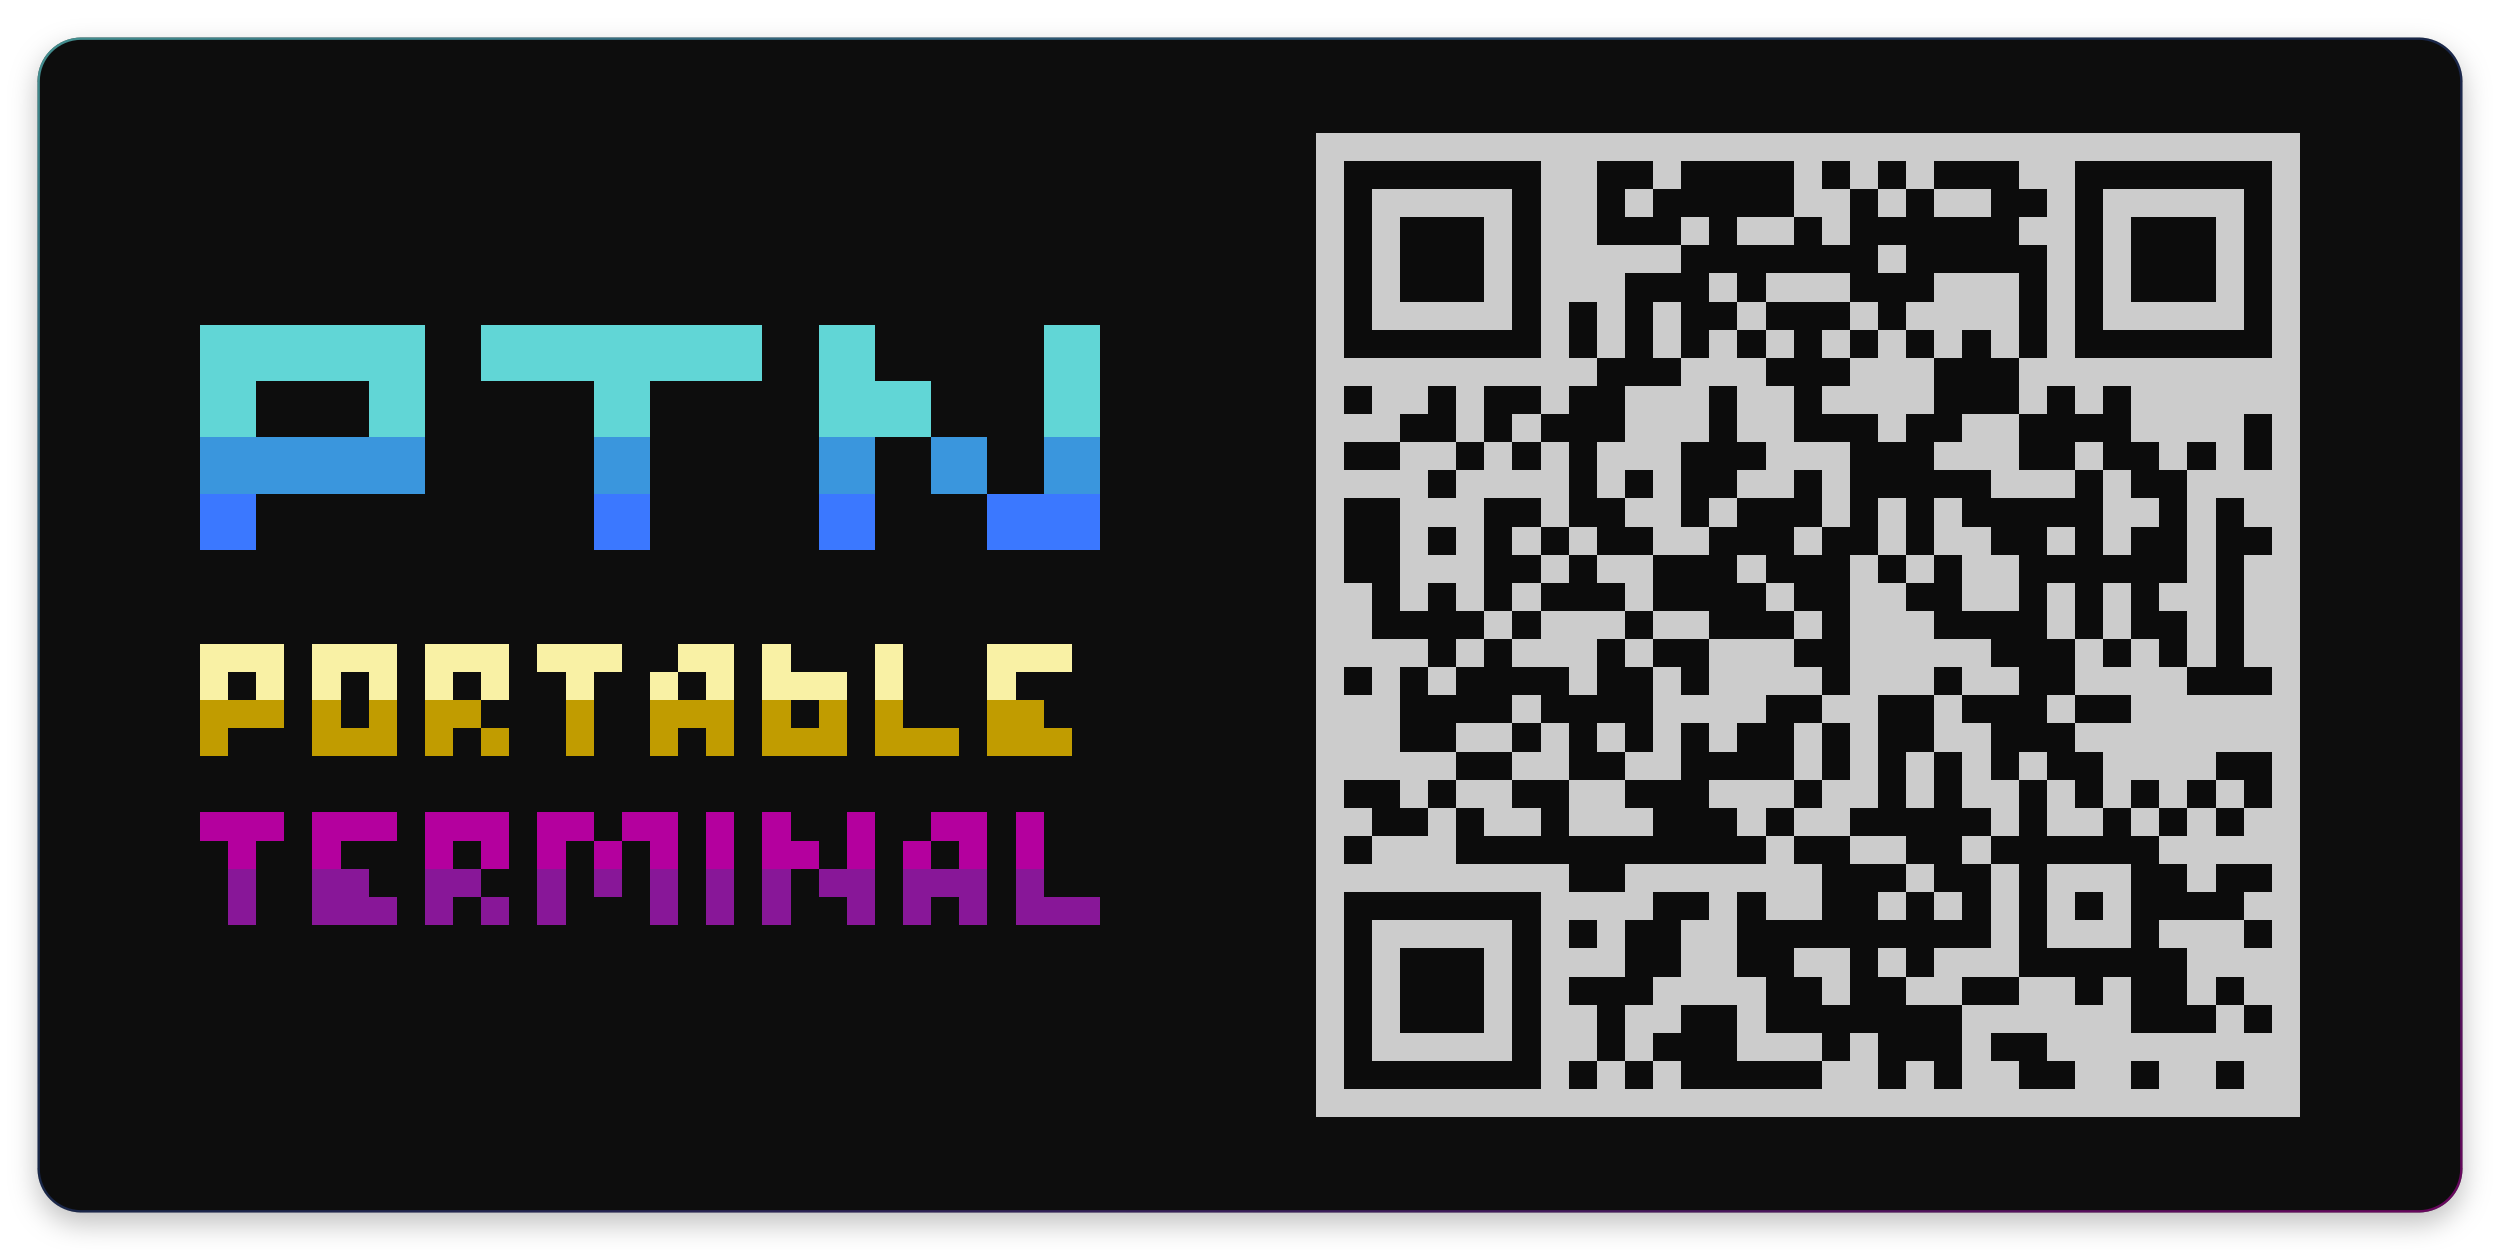
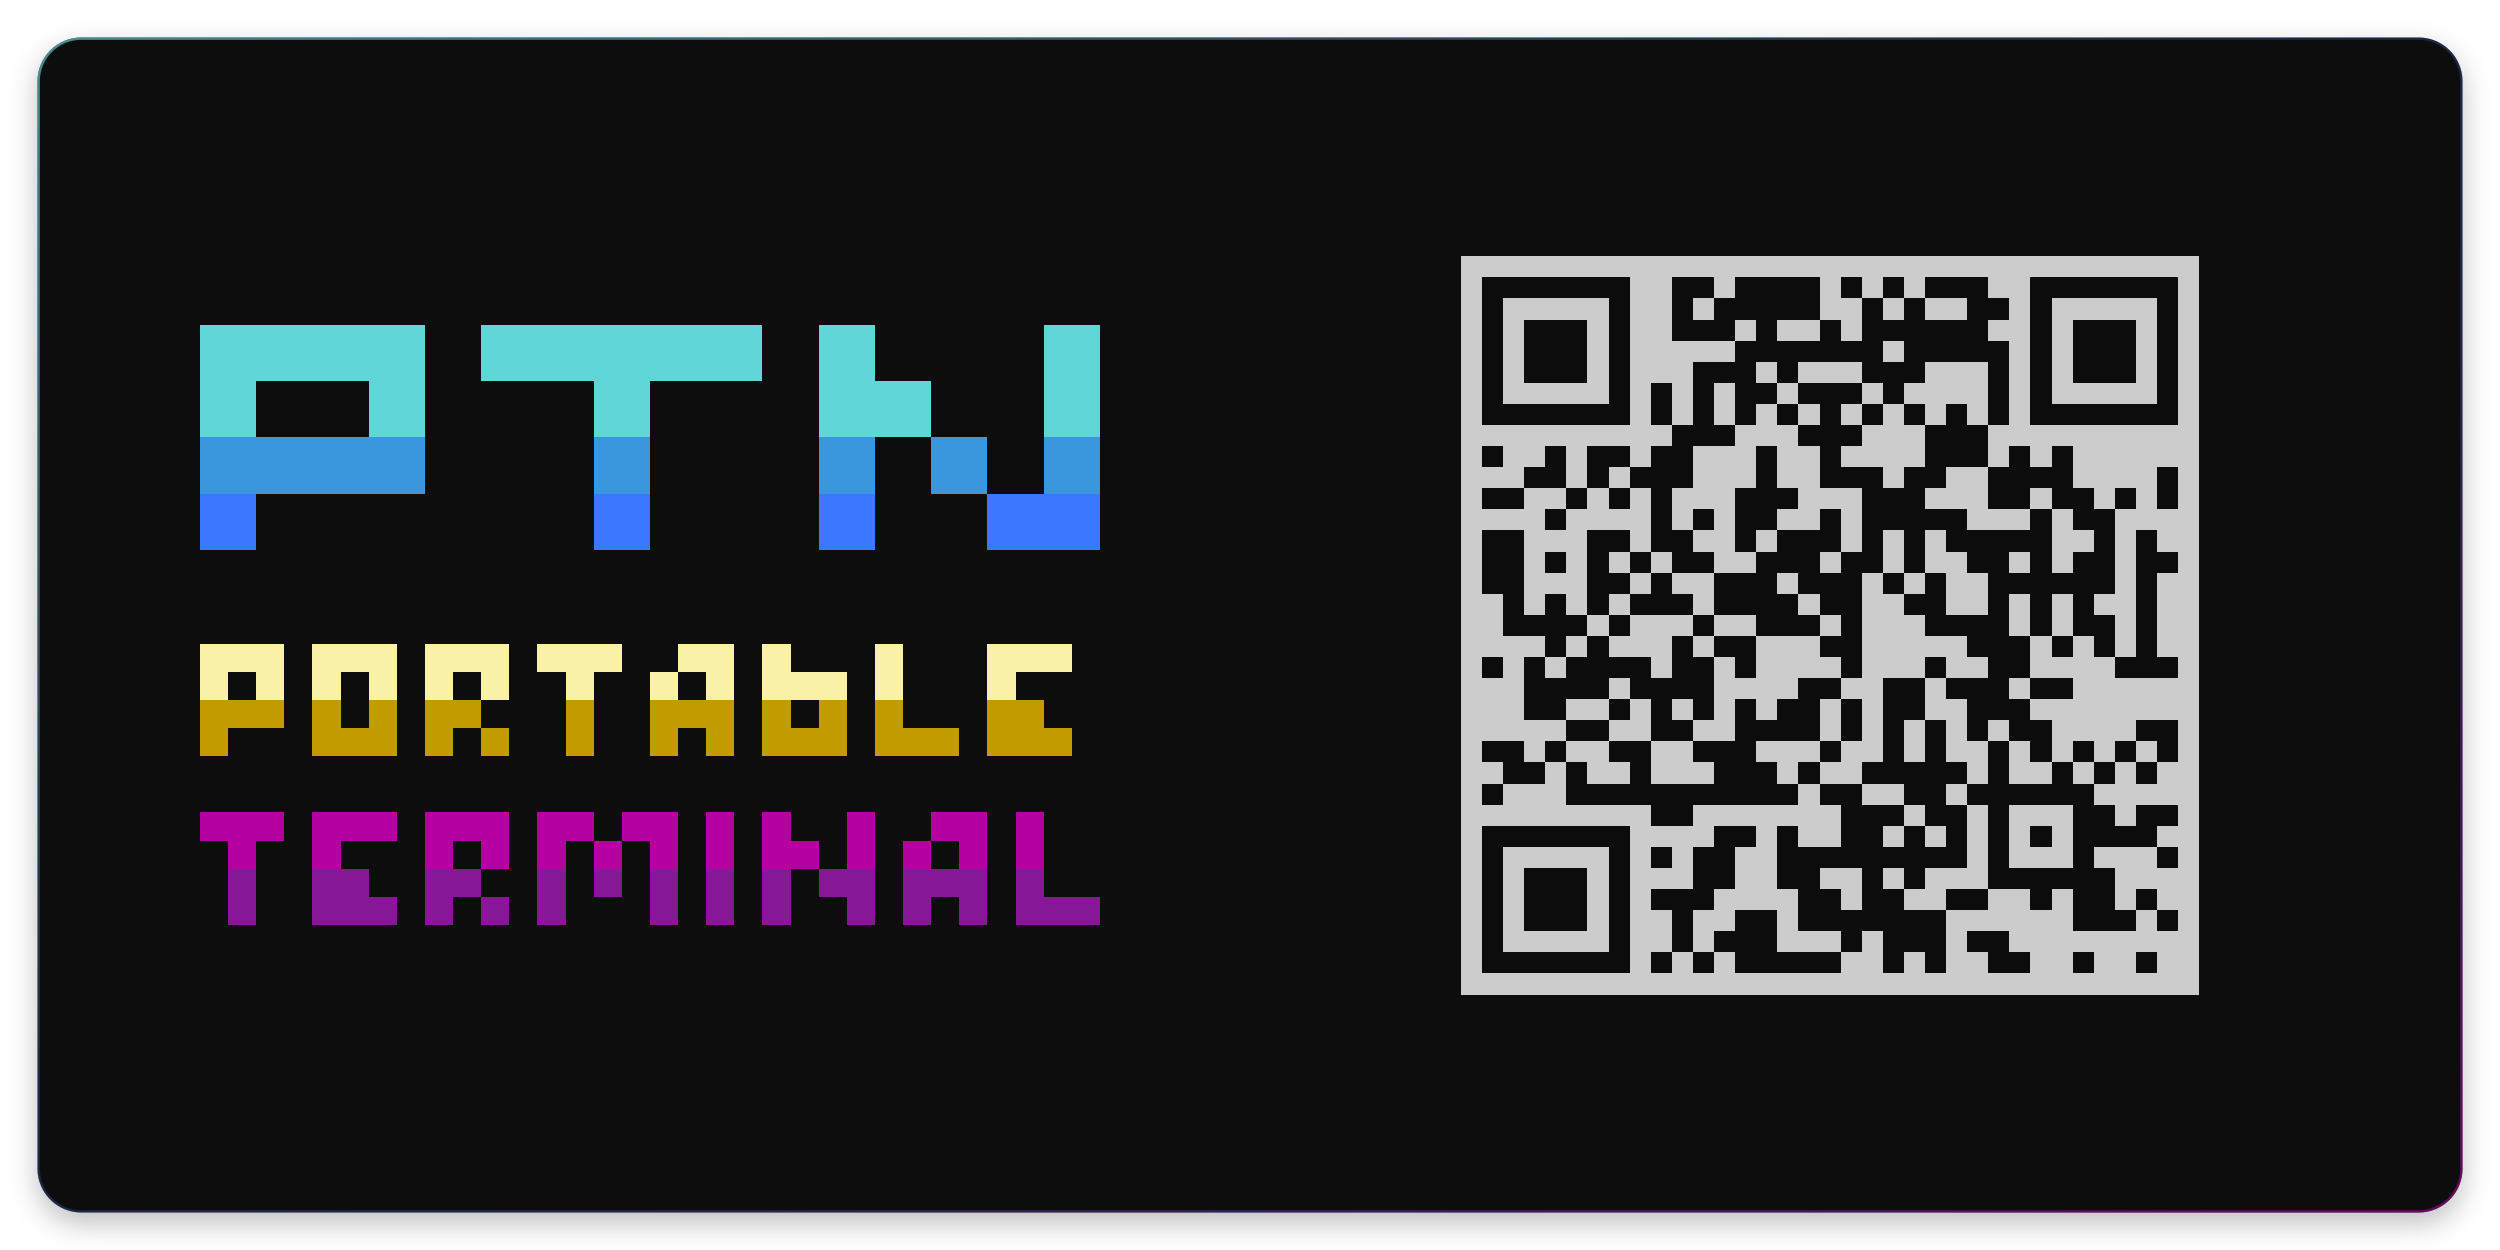
<svg xmlns="http://www.w3.org/2000/svg" width="1600" height="800" viewBox="0 0 1600 800" role="img" aria-labelledby="title description">
  <defs>
    <linearGradient id="edge" x1="0" y1="0" x2="1" y2="1">
      <stop offset="0" stop-color="#61d6d6" stop-opacity=".65" />
      <stop offset=".48" stop-color="#3b78ff" stop-opacity=".24" />
      <stop offset="1" stop-color="#b4009e" stop-opacity=".55" />
    </linearGradient>
    <filter id="shadow" x="-20%" y="-20%" width="140%" height="140%" color-interpolation-filters="sRGB">
      <feDropShadow dx="0" dy="7" stdDeviation="9" flood-color="#000" flood-opacity=".25" />
    </filter>
  </defs>
  <rect x="24" y="24" width="1552" height="752" rx="28" fill="#0c0c0c" filter="url(#shadow)" />
  <rect x="24.75" y="24.75" width="1550.5" height="750.5" rx="27.25" fill="none" stroke="url(#edge)" stroke-width="1.5" />
  <g transform="translate(128 208) scale(.75)" shape-rendering="crispEdges">
    <path fill="#61d6d6" d="M0 0h24v48h-24z M24 0h24v48h-24z M48 0h24v48h-24z M72 0h24v48h-24z M96 0h24v48h-24z M120 0h24v48h-24z M144 0h24v48h-24z M168 0h24v48h-24z M240 0h24v48h-24z M264 0h24v48h-24z M288 0h24v48h-24z M312 0h24v48h-24z M336 0h24v48h-24z M360 0h24v48h-24z M384 0h24v48h-24z M408 0h24v48h-24z M432 0h24v48h-24z M456 0h24v48h-24z M528 0h24v48h-24z M552 0h24v48h-24z M720 0h24v48h-24z M744 0h24v48h-24z" />
    <path fill="#61d6d6" d="M0 48h24v48h-24z M24 48h24v48h-24z M144 48h24v48h-24z M168 48h24v48h-24z M336 48h24v48h-24z M360 48h24v48h-24z M528 48h24v48h-24z M552 48h24v48h-24z M576 48h24v48h-24z M600 48h24v48h-24z M720 48h24v48h-24z M744 48h24v48h-24z" />
    <path fill="#3a96dd" d="M0 96h24v48h-24z M24 96h24v48h-24z M48 96h24v48h-24z M72 96h24v48h-24z M96 96h24v48h-24z M120 96h24v48h-24z M144 96h24v48h-24z M168 96h24v48h-24z M336 96h24v48h-24z M360 96h24v48h-24z M528 96h24v48h-24z M552 96h24v48h-24z M624 96h24v48h-24z M648 96h24v48h-24z M720 96h24v48h-24z M744 96h24v48h-24z" />
    <path fill="#3b78ff" d="M0 144h24v48h-24z M24 144h24v48h-24z M336 144h24v48h-24z M360 144h24v48h-24z M528 144h24v48h-24z M552 144h24v48h-24z M672 144h24v48h-24z M696 144h24v48h-24z M720 144h24v48h-24z M744 144h24v48h-24z" />
    <path fill="#f9f1a5" d="M0 272h24v48h-24z M24 272h24v24h-24z M48 272h24v48h-24z M96 272h24v48h-24z M120 272h24v24h-24z M144 272h24v48h-24z M192 272h24v48h-24z M216 272h24v24h-24z M240 272h24v48h-24z M288 272h24v24h-24z M312 272h24v48h-24z M336 272h24v24h-24z M384 296h24v24h-24z M408 272h24v24h-24z M432 272h24v48h-24z M480 272h24v48h-24z M504 296h24v24h-24z M528 296h24v24h-24z M576 272h24v48h-24z M672 272h24v48h-24z M696 272h24v24h-24z M720 272h24v24h-24z" />
    <path fill="#c19c00" d="M0 320h24v48h-24z M24 320h24v24h-24z M48 320h24v24h-24z M96 320h24v48h-24z M120 344h24v24h-24z M144 320h24v48h-24z M192 320h24v48h-24z M216 320h24v24h-24z M240 344h24v24h-24z M312 320h24v48h-24z M384 320h24v48h-24z M408 320h24v24h-24z M432 320h24v48h-24z M480 320h24v48h-24z M504 344h24v24h-24z M528 320h24v48h-24z M576 320h24v48h-24z M600 344h24v24h-24z M624 344h24v24h-24z M672 320h24v48h-24z M696 320h24v48h-24z M720 344h24v24h-24z" />
    <path fill="#b4009e" d="M0 416h24v24h-24z M24 416h24v48h-24z M48 416h24v24h-24z M96 416h24v48h-24z M120 416h24v24h-24z M144 416h24v24h-24z M192 416h24v48h-24z M216 416h24v24h-24z M240 416h24v48h-24z M288 416h24v48h-24z M312 416h24v24h-24z M336 440h24v24h-24z M360 416h24v24h-24z M384 416h24v48h-24z M432 416h24v48h-24z M480 416h24v48h-24z M504 440h24v24h-24z M552 416h24v48h-24z M600 440h24v24h-24z M624 416h24v24h-24z M648 416h24v48h-24z M696 416h24v48h-24z" />
    <path fill="#881798" d="M24 464h24v48h-24z M96 464h24v48h-24z M120 464h24v48h-24z M144 488h24v24h-24z M192 464h24v48h-24z M216 464h24v24h-24z M240 488h24v24h-24z M288 464h24v48h-24z M336 464h24v24h-24z M384 464h24v48h-24z M432 464h24v48h-24z M480 464h24v48h-24z M528 464h24v24h-24z M552 464h24v48h-24z M600 464h24v48h-24z M624 464h24v24h-24z M648 464h24v48h-24z M696 464h24v48h-24z M720 488h24v24h-24z M744 488h24v24h-24z" />
  </g>
-   <g transform="translate(842 85)" aria-hidden="true" shape-rendering="crispEdges">
+   <g transform="translate(935 164) scale(.75)" aria-hidden="true" shape-rendering="crispEdges">
    <rect width="630" height="630" fill="#ccc" />
    <path fill="#0c0c0c" d="M18 18h126v18h-126z M180 18h36v18h-36z M234 18h72v18h-72z M324 18h18v18h-18z M360 18h18v18h-18z M396 18h54v18h-54z M486 18h126v18h-126z M18 36h18v18h-18z M126 36h18v18h-18z M180 36h18v18h-18z M216 36h90v18h-90z M342 36h18v18h-18z M378 36h18v18h-18z M432 36h36v18h-36z M486 36h18v18h-18z M594 36h18v18h-18z M18 54h18v18h-18z M54 54h54v18h-54z M126 54h18v18h-18z M180 54h54v18h-54z M252 54h18v18h-18z M306 54h18v18h-18z M342 54h108v18h-108z M486 54h18v18h-18z M522 54h54v18h-54z M594 54h18v18h-18z M18 72h18v18h-18z M54 72h54v18h-54z M126 72h18v18h-18z M234 72h126v18h-126z M378 72h90v18h-90z M486 72h18v18h-18z M522 72h54v18h-54z M594 72h18v18h-18z M18 90h18v18h-18z M54 90h54v18h-54z M126 90h18v18h-18z M198 90h54v18h-54z M270 90h18v18h-18z M342 90h54v18h-54z M450 90h18v18h-18z M486 90h18v18h-18z M522 90h54v18h-54z M594 90h18v18h-18z M18 108h18v18h-18z M126 108h18v18h-18z M162 108h18v18h-18z M198 108h18v18h-18z M234 108h36v18h-36z M288 108h54v18h-54z M360 108h18v18h-18z M450 108h18v18h-18z M486 108h18v18h-18z M594 108h18v18h-18z M18 126h126v18h-126z M162 126h18v18h-18z M198 126h18v18h-18z M234 126h18v18h-18z M270 126h18v18h-18z M306 126h18v18h-18z M342 126h18v18h-18z M378 126h18v18h-18z M414 126h18v18h-18z M450 126h18v18h-18z M486 126h126v18h-126z M180 144h54v18h-54z M288 144h54v18h-54z M396 144h54v18h-54z M18 162h18v18h-18z M72 162h18v18h-18z M108 162h36v18h-36z M162 162h36v18h-36z M252 162h18v18h-18z M306 162h18v18h-18z M396 162h54v18h-54z M468 162h18v18h-18z M504 162h18v18h-18z M54 180h36v18h-36z M108 180h18v18h-18z M144 180h54v18h-54z M252 180h18v18h-18z M306 180h54v18h-54z M378 180h36v18h-36z M450 180h72v18h-72z M594 180h18v18h-18z M18 198h36v18h-36z M90 198h18v18h-18z M126 198h18v18h-18z M162 198h18v18h-18z M234 198h54v18h-54z M342 198h54v18h-54z M450 198h36v18h-36z M504 198h36v18h-36z M558 198h18v18h-18z M594 198h18v18h-18z M72 216h18v18h-18z M162 216h18v18h-18z M198 216h18v18h-18z M234 216h36v18h-36z M306 216h18v18h-18z M342 216h90v18h-90z M486 216h18v18h-18z M522 216h36v18h-36z M18 234h36v18h-36z M108 234h36v18h-36z M162 234h36v18h-36z M234 234h18v18h-18z M270 234h54v18h-54z M342 234h18v18h-18z M378 234h18v18h-18z M414 234h90v18h-90z M540 234h18v18h-18z M576 234h18v18h-18z M18 252h36v18h-36z M72 252h18v18h-18z M108 252h18v18h-18z M144 252h18v18h-18z M180 252h36v18h-36z M252 252h54v18h-54z M324 252h36v18h-36z M378 252h18v18h-18z M432 252h36v18h-36z M486 252h18v18h-18z M522 252h36v18h-36z M576 252h36v18h-36z M18 270h36v18h-36z M108 270h36v18h-36z M162 270h18v18h-18z M216 270h54v18h-54z M288 270h54v18h-54z M360 270h18v18h-18z M396 270h18v18h-18z M450 270h108v18h-108z M576 270h18v18h-18z M36 288h18v18h-18z M72 288h18v18h-18z M108 288h18v18h-18z M144 288h54v18h-54z M216 288h72v18h-72z M306 288h36v18h-36z M378 288h36v18h-36z M450 288h18v18h-18z M486 288h18v18h-18z M522 288h18v18h-18z M576 288h18v18h-18z M36 306h72v18h-72z M126 306h18v18h-18z M198 306h18v18h-18z M252 306h54v18h-54z M324 306h18v18h-18z M396 306h72v18h-72z M486 306h18v18h-18z M522 306h36v18h-36z M576 306h18v18h-18z M72 324h18v18h-18z M108 324h18v18h-18z M180 324h18v18h-18z M216 324h36v18h-36z M306 324h36v18h-36z M432 324h54v18h-54z M504 324h18v18h-18z M540 324h18v18h-18z M576 324h18v18h-18z M18 342h18v18h-18z M54 342h18v18h-18z M90 342h72v18h-72z M180 342h36v18h-36z M234 342h18v18h-18z M324 342h18v18h-18z M396 342h18v18h-18z M450 342h36v18h-36z M558 342h54v18h-54z M54 360h72v18h-72z M144 360h72v18h-72z M288 360h36v18h-36z M360 360h36v18h-36z M414 360h54v18h-54z M486 360h36v18h-36z M54 378h36v18h-36z M126 378h18v18h-18z M162 378h18v18h-18z M198 378h18v18h-18z M234 378h18v18h-18z M270 378h36v18h-36z M324 378h18v18h-18z M360 378h36v18h-36z M432 378h54v18h-54z M90 396h36v18h-36z M162 396h36v18h-36z M234 396h72v18h-72z M324 396h18v18h-18z M360 396h18v18h-18z M396 396h18v18h-18z M432 396h18v18h-18z M468 396h36v18h-36z M576 396h36v18h-36z M18 414h36v18h-36z M72 414h18v18h-18z M126 414h36v18h-36z M198 414h54v18h-54z M306 414h18v18h-18z M360 414h18v18h-18z M396 414h18v18h-18z M450 414h18v18h-18z M486 414h18v18h-18z M522 414h18v18h-18z M558 414h18v18h-18z M594 414h18v18h-18z M36 432h36v18h-36z M90 432h18v18h-18z M144 432h18v18h-18z M216 432h54v18h-54z M288 432h18v18h-18z M342 432h90v18h-90z M450 432h18v18h-18z M504 432h18v18h-18z M540 432h18v18h-18z M576 432h18v18h-18z M18 450h18v18h-18z M90 450h198v18h-198z M306 450h36v18h-36z M378 450h36v18h-36z M432 450h108v18h-108z M162 468h36v18h-36z M324 468h54v18h-54z M396 468h36v18h-36z M450 468h18v18h-18z M522 468h36v18h-36z M576 468h36v18h-36z M18 486h126v18h-126z M216 486h36v18h-36z M270 486h18v18h-18z M324 486h36v18h-36z M378 486h18v18h-18z M414 486h18v18h-18z M450 486h18v18h-18z M486 486h18v18h-18z M522 486h72v18h-72z M18 504h18v18h-18z M126 504h18v18h-18z M162 504h18v18h-18z M198 504h36v18h-36z M270 504h162v18h-162z M450 504h18v18h-18z M522 504h18v18h-18z M594 504h18v18h-18z M18 522h18v18h-18z M54 522h54v18h-54z M126 522h18v18h-18z M198 522h36v18h-36z M270 522h36v18h-36z M342 522h18v18h-18z M378 522h18v18h-18z M450 522h108v18h-108z M18 540h18v18h-18z M54 540h54v18h-54z M126 540h18v18h-18z M162 540h54v18h-54z M288 540h36v18h-36z M342 540h36v18h-36z M414 540h36v18h-36z M486 540h18v18h-18z M522 540h36v18h-36z M576 540h18v18h-18z M18 558h18v18h-18z M54 558h54v18h-54z M126 558h18v18h-18z M180 558h18v18h-18z M234 558h36v18h-36z M288 558h126v18h-126z M522 558h54v18h-54z M594 558h18v18h-18z M18 576h18v18h-18z M126 576h18v18h-18z M180 576h18v18h-18z M216 576h54v18h-54z M324 576h18v18h-18z M360 576h54v18h-54z M432 576h36v18h-36z M18 594h126v18h-126z M162 594h18v18h-18z M198 594h18v18h-18z M234 594h90v18h-90z M360 594h18v18h-18z M396 594h18v18h-18z M450 594h36v18h-36z M522 594h18v18h-18z M576 594h18v18h-18z" />
  </g>
</svg>
